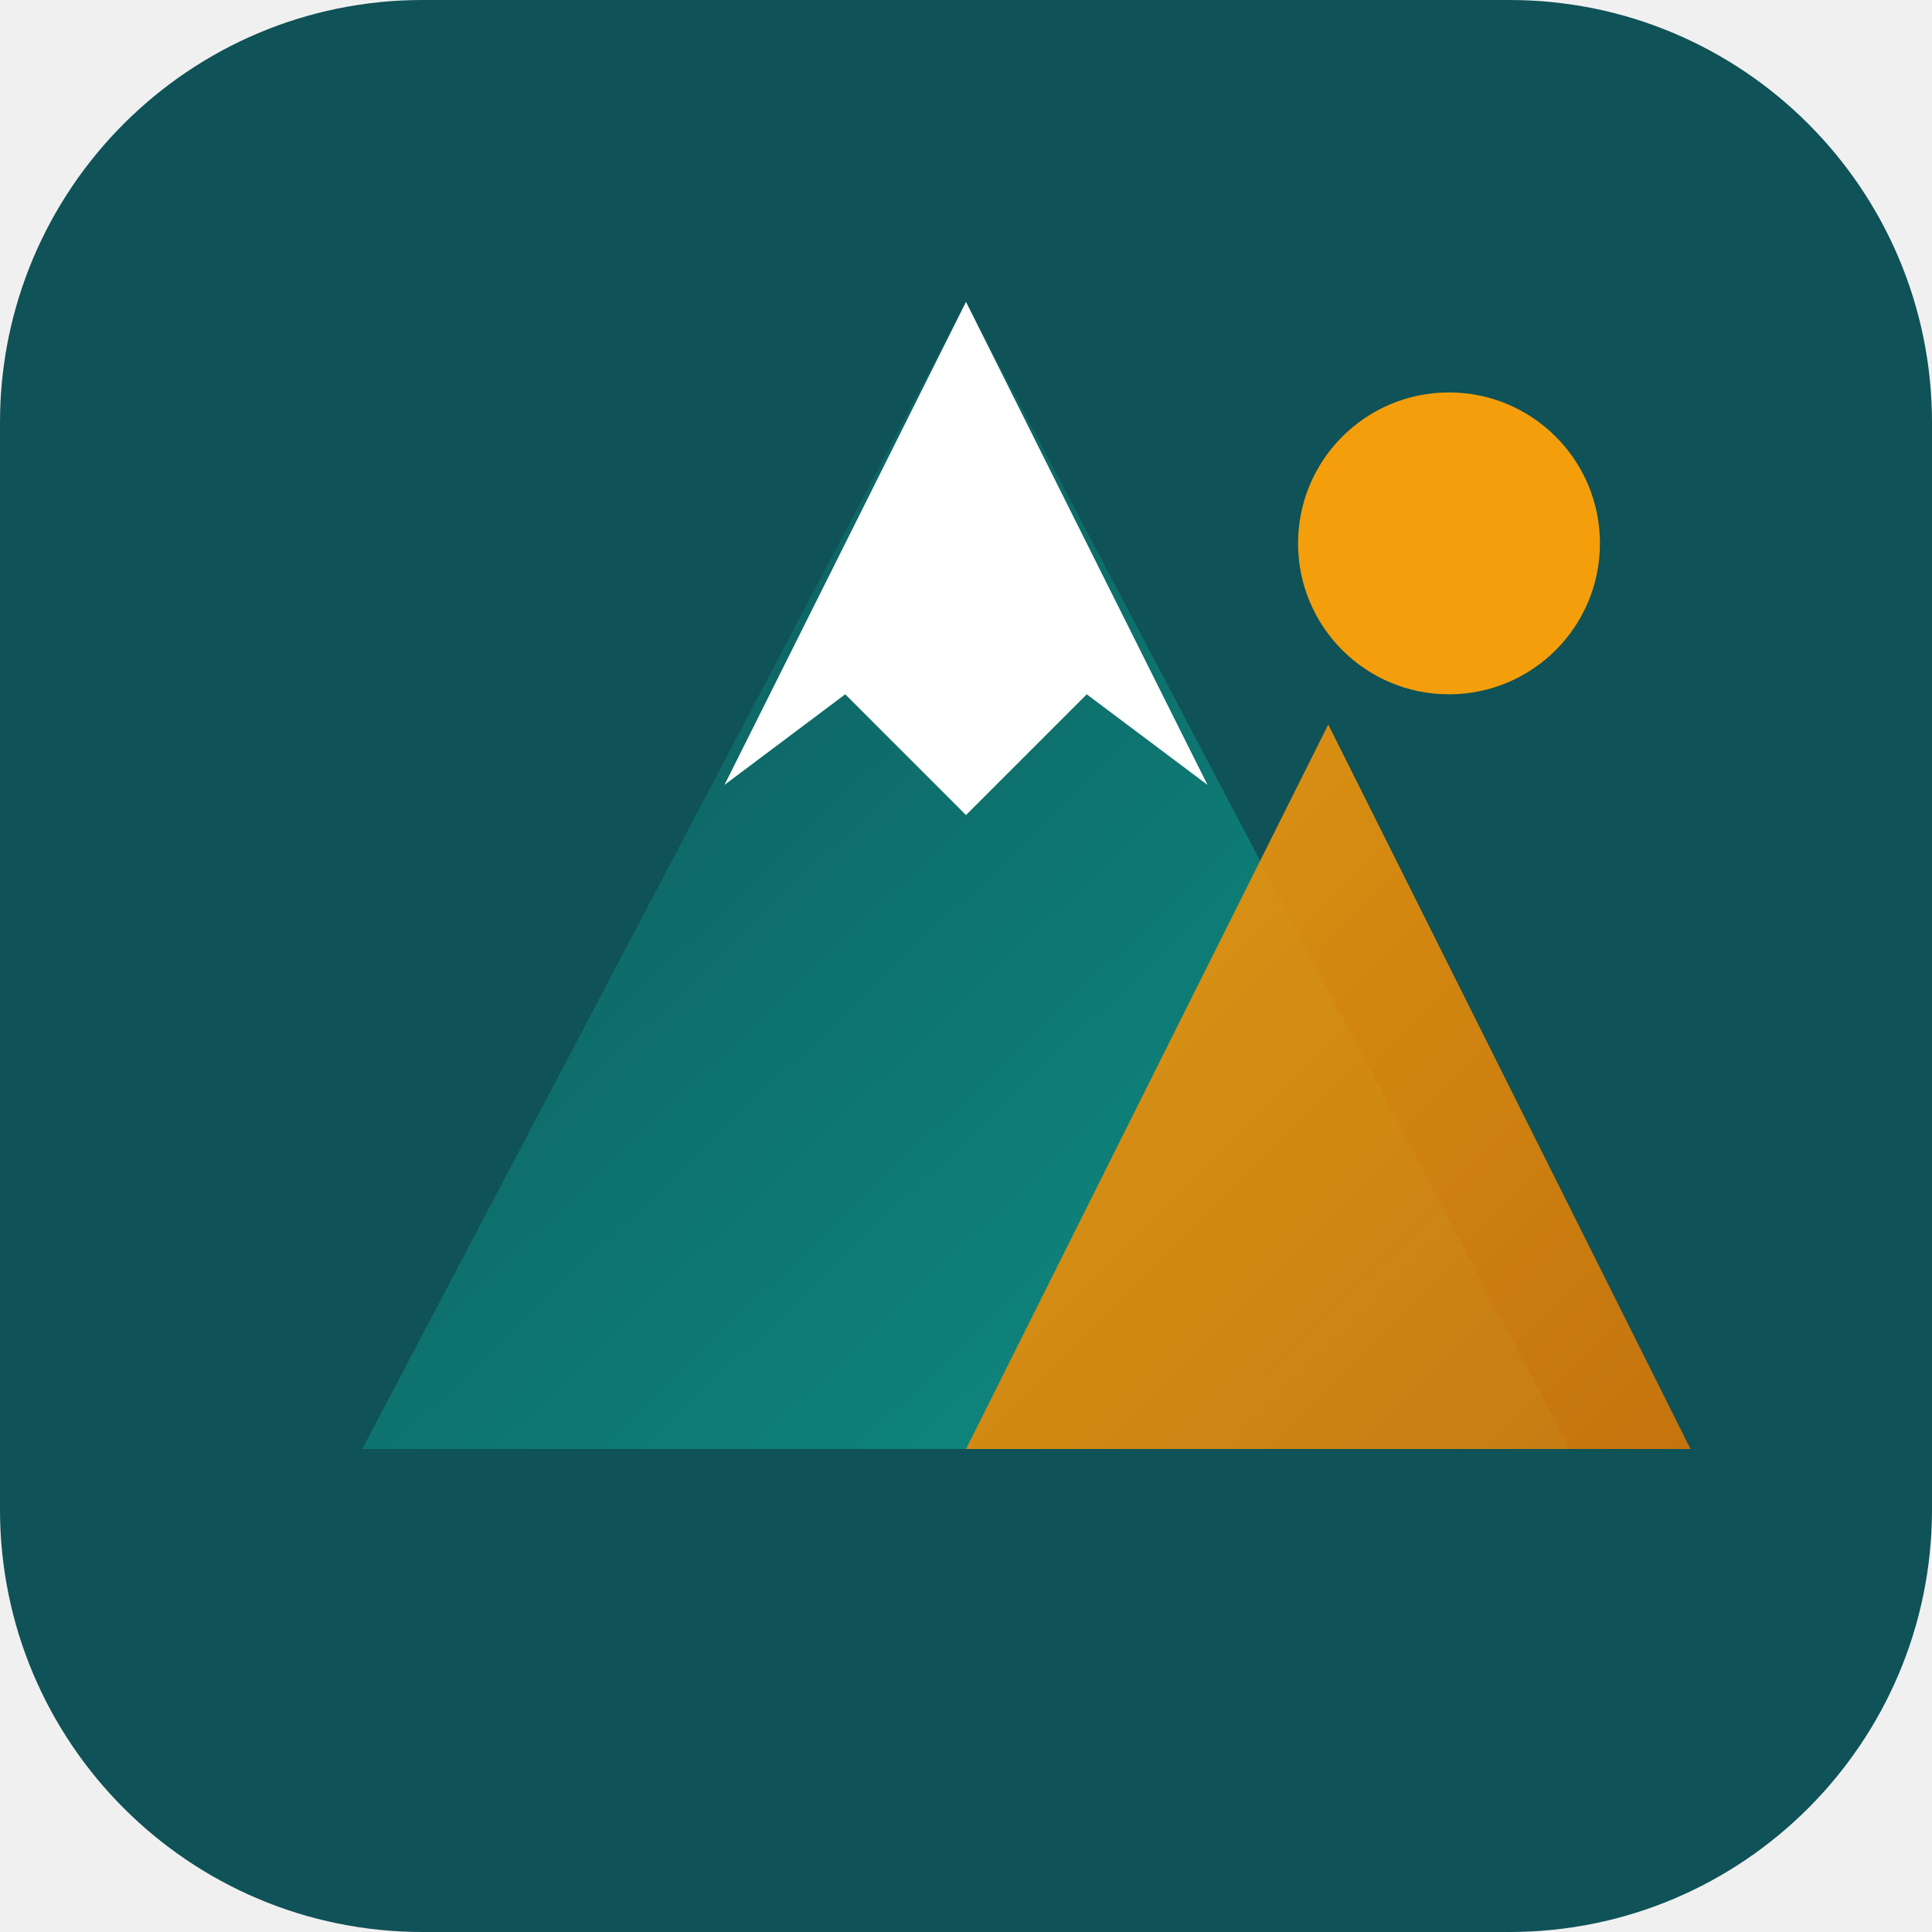
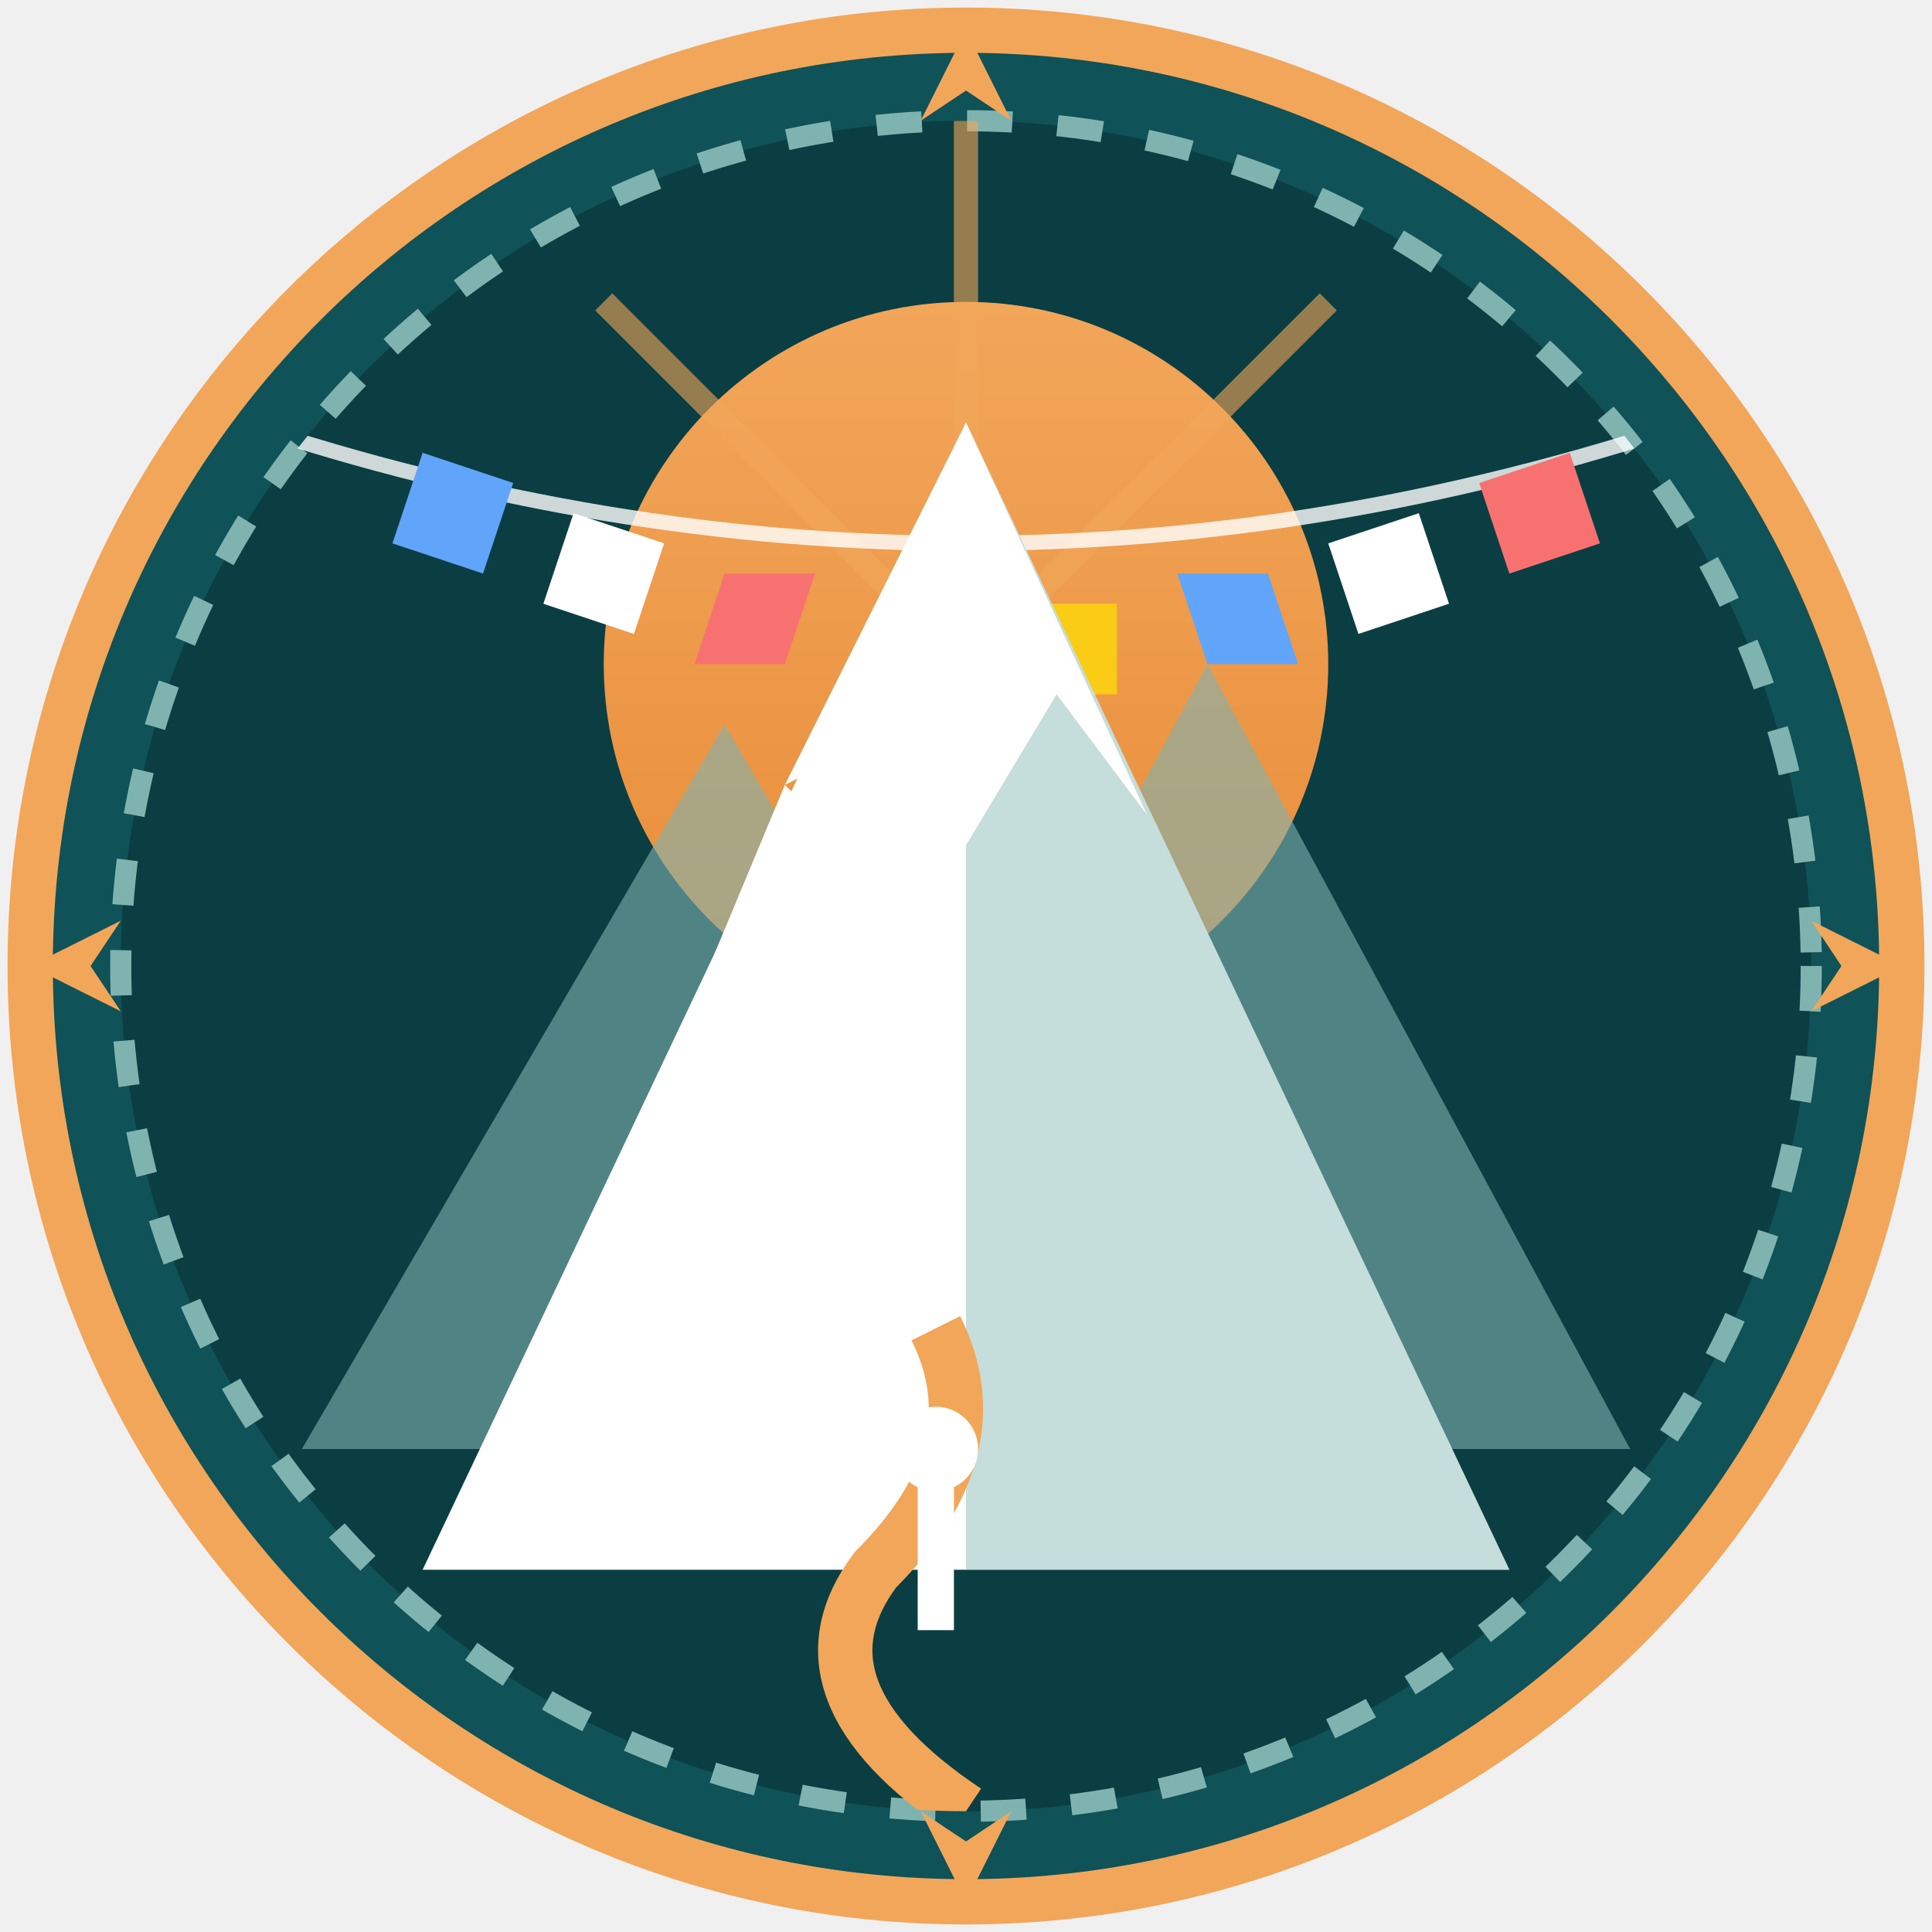
- <svg xmlns="http://www.w3.org/2000/svg" viewBox="0 0 64 64">
+ <svg xmlns="http://www.w3.org/2000/svg" viewBox="0 0 64 64" width="64" height="64" fill="none">
  <defs>
-     <linearGradient id="peakGrad" x1="0%" y1="0%" x2="100%" y2="100%">
-       <stop offset="0%" stop-color="#0f5257" />
-       <stop offset="100%" stop-color="#0d9488" />
+     <linearGradient id="favSun" x1="0%" y1="100%" x2="0%" y2="0%">
+       <stop offset="0%" stop-color="#E88C38" />
+       <stop offset="100%" stop-color="#F2A65A" />
    </linearGradient>
-     <linearGradient id="goldGrad" x1="0%" y1="0%" x2="100%" y2="100%">
-       <stop offset="0%" stop-color="#f59e0b" />
-       <stop offset="100%" stop-color="#d97706" />
-     </linearGradient>
+     <clipPath id="favClip">
+       <circle cx="32" cy="32" r="28" />
+     </clipPath>
  </defs>
-   <rect width="64" height="64" rx="14" fill="#0f5257" />
-   <polygon points="32,10 52,48 12,48" fill="url(#peakGrad)" />
-   <polygon points="32,10 40,26 36,23 32,27 28,23 24,26" fill="#ffffff" />
-   <polygon points="44,24 56,48 32,48" fill="url(#goldGrad)" opacity="0.9" />
-   <circle cx="48" cy="18" r="5" fill="#f59e0b" />
+   <circle cx="32" cy="32" r="31" fill="#0F5257" stroke="#F2A65A" stroke-width="1.5" />
+   <circle cx="32" cy="32" r="28" stroke="#7FB3B0" stroke-width="0.7" stroke-dasharray="1.5,1.5" fill="#0A3E42" />
+   <polygon points="32,1 33.5,4 32,3 30.5,4" fill="#F2A65A" />
+   <polygon points="32,63 33.5,60 32,61 30.5,60" fill="#F2A65A" />
+   <polygon points="63,32 60,33.5 61,32 60,30.5" fill="#F2A65A" />
+   <polygon points="1,32 4,33.5 3,32 4,30.5" fill="#F2A65A" />
+   <g clip-path="url(#favClip)">
+     <circle cx="32" cy="22" r="12" fill="url(#favSun)" />
+     <line x1="32" y1="22" x2="32" y2="4" stroke="#F2A65A" stroke-width="0.8" opacity="0.6" />
+     <line x1="32" y1="22" x2="44" y2="10" stroke="#F2A65A" stroke-width="0.8" opacity="0.6" />
+     <line x1="32" y1="22" x2="20" y2="10" stroke="#F2A65A" stroke-width="0.8" opacity="0.6" />
+     <path d="M8,14 Q32,22 56,14" stroke="#FFFFFF" stroke-width="0.5" opacity="0.8" fill="none" />
+     <polygon points="14,15 17,16 16,19 13,18" fill="#60A5FA" />
+     <polygon points="19,17 22,18 21,21 18,20" fill="#FFFFFF" />
+     <polygon points="24,19 27,19 26,22 23,22" fill="#F87171" />
+     <polygon points="29,20 32,20 32,23 29,23" fill="#4ADE80" />
+     <polygon points="34,20 37,20 37,23 34,23" fill="#FACC15" />
+     <polygon points="39,19 42,19 43,22 40,22" fill="#60A5FA" />
+     <polygon points="44,18 47,17 48,20 45,21" fill="#FFFFFF" />
+     <polygon points="49,16 52,15 53,18 50,19" fill="#F87171" />
+     <polygon points="10,48 24,24 38,48" fill="#7FB3B0" opacity="0.6" />
+     <polygon points="26,48 40,22 54,48" fill="#7FB3B0" opacity="0.6" />
+     <polygon points="14,52 32,14 50,52" fill="#FFFFFF" />
+     <polygon points="32,14 32,52 50,52" fill="#7FB3B0" opacity="0.45" />
+     <polygon points="32,14 26,26 30,24 32,28 35,23 38,27 32,14" fill="#FFFFFF" />
+     <polygon points="26,26 21,38 25,35 27,42 32,32" fill="#FFFFFF" />
+     <path d="M31,44 Q33,48 29,52 Q26,56 32,60" stroke="#F2A65A" stroke-width="1.8" fill="none" />
+     <circle cx="31" cy="48" r="1.4" fill="#FFFFFF" />
+     <line x1="31" y1="49" x2="31" y2="54" stroke="#FFFFFF" stroke-width="1.2" />
+   </g>
</svg>
